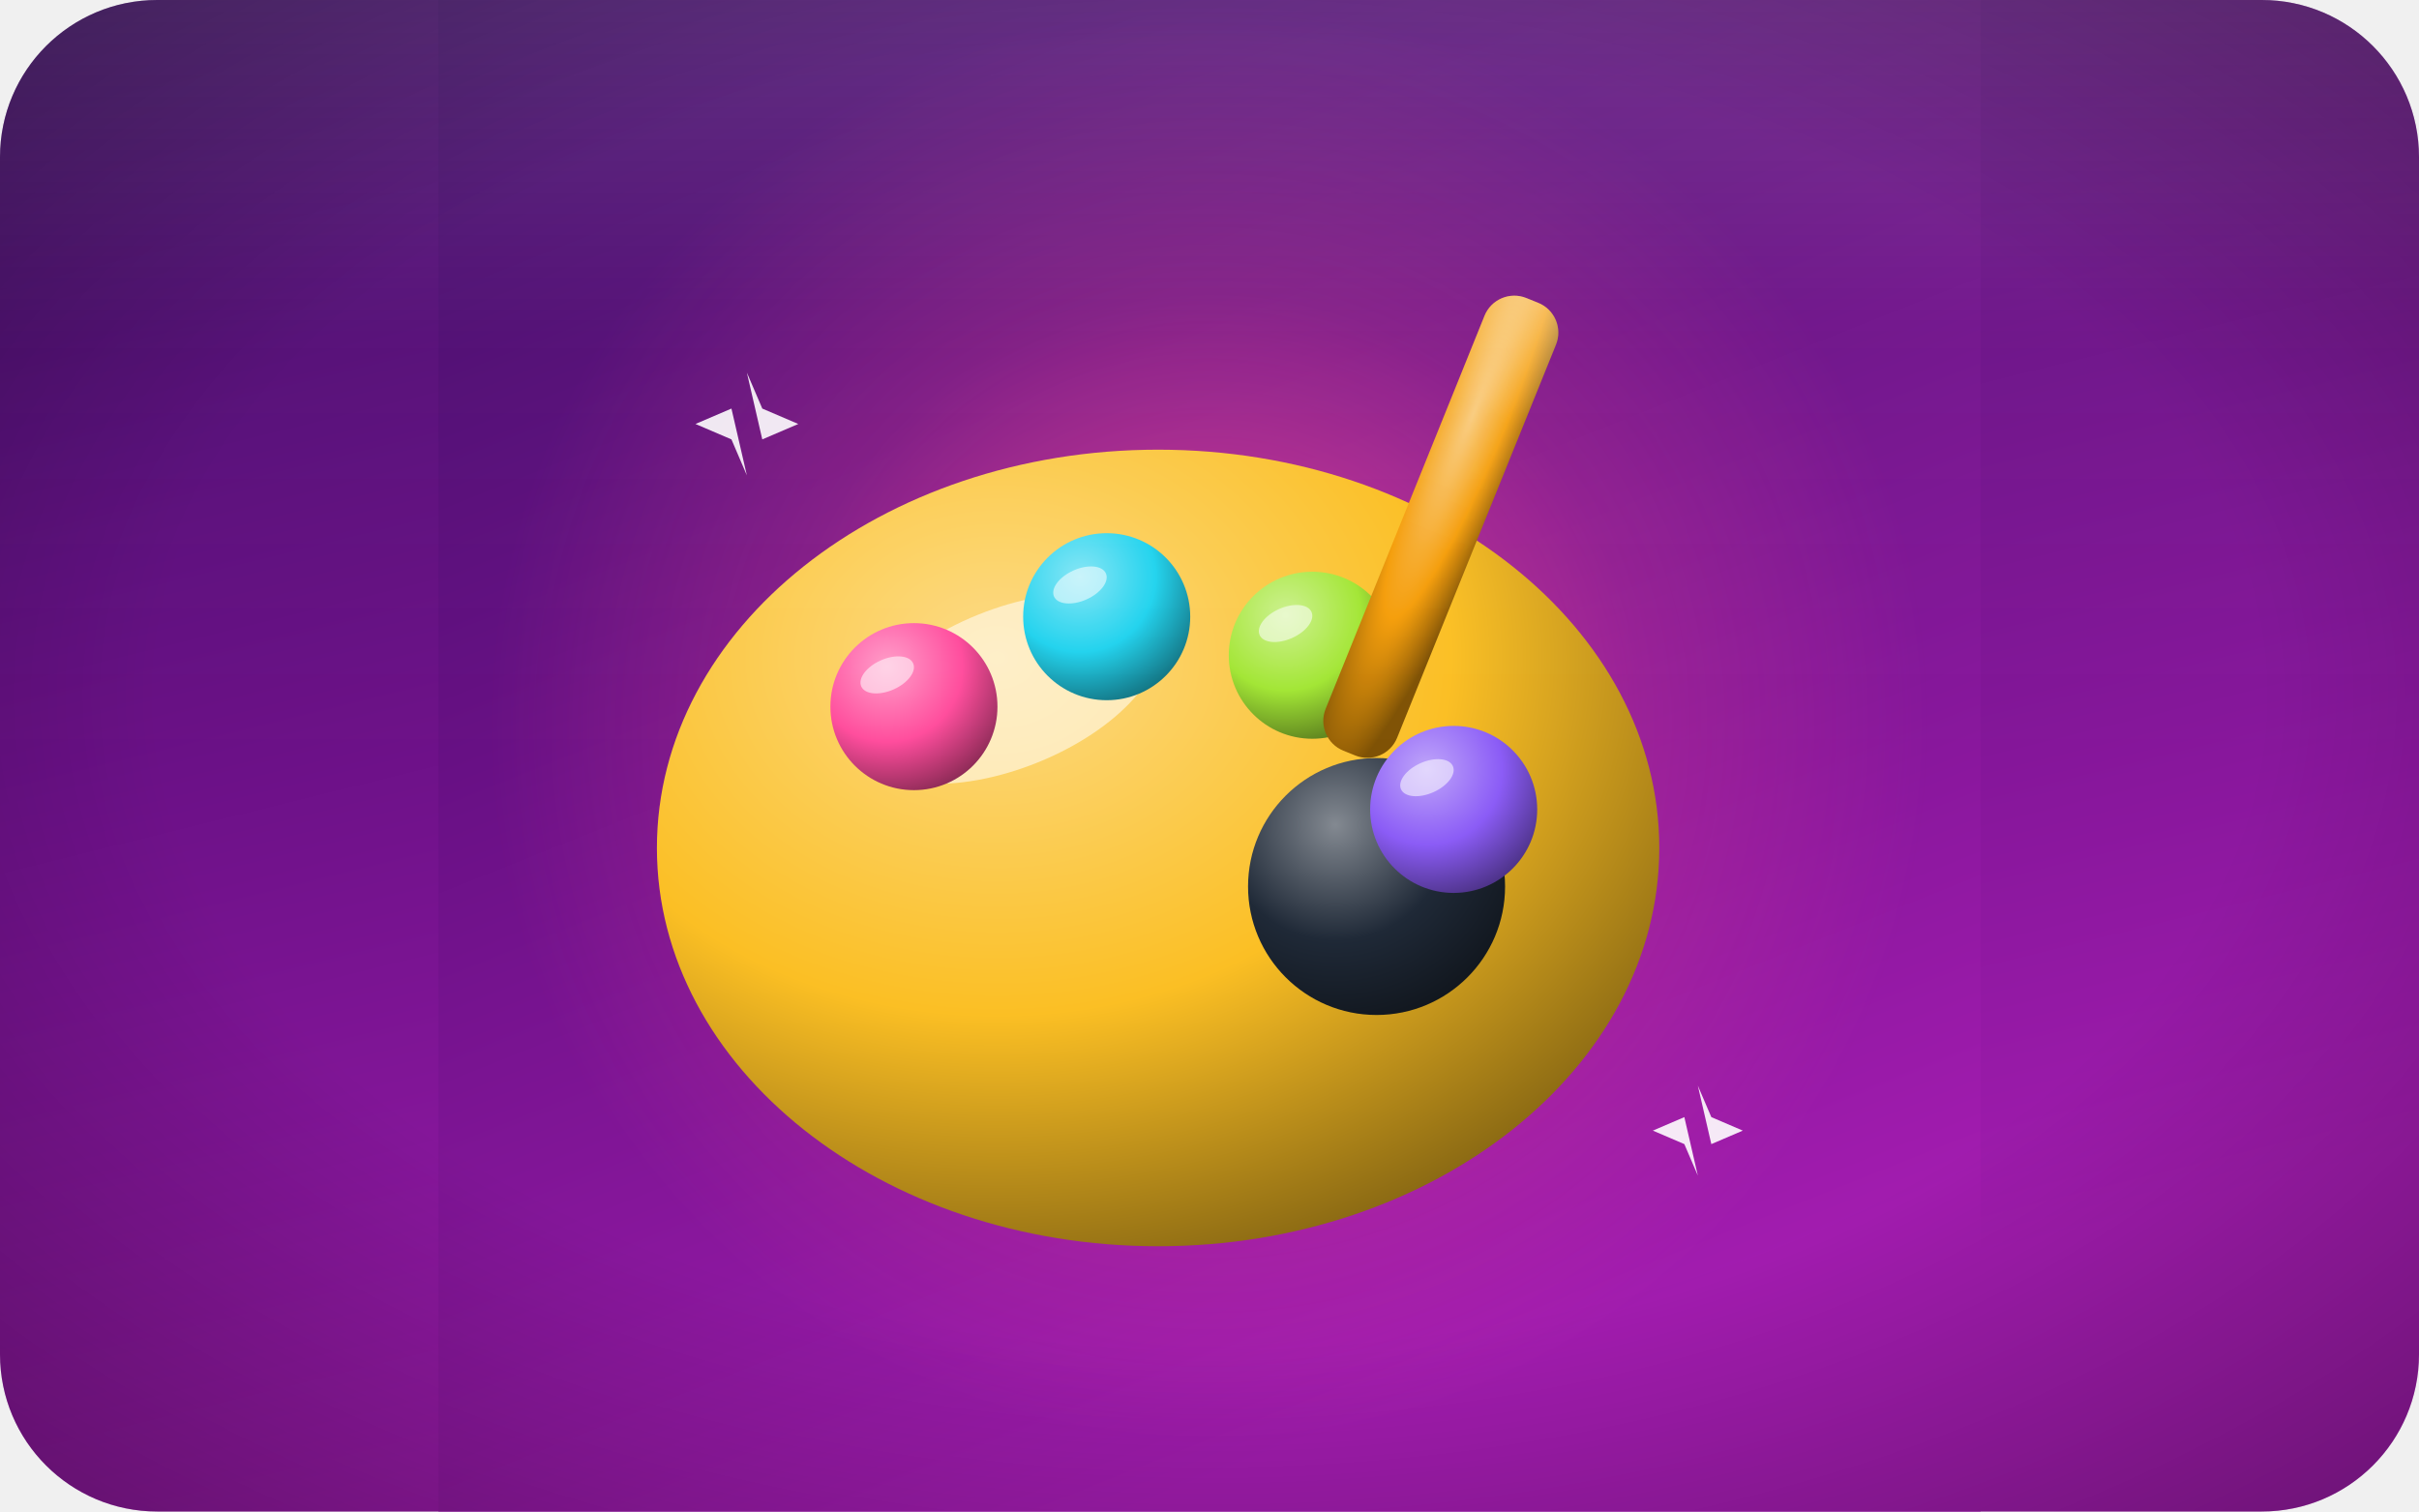
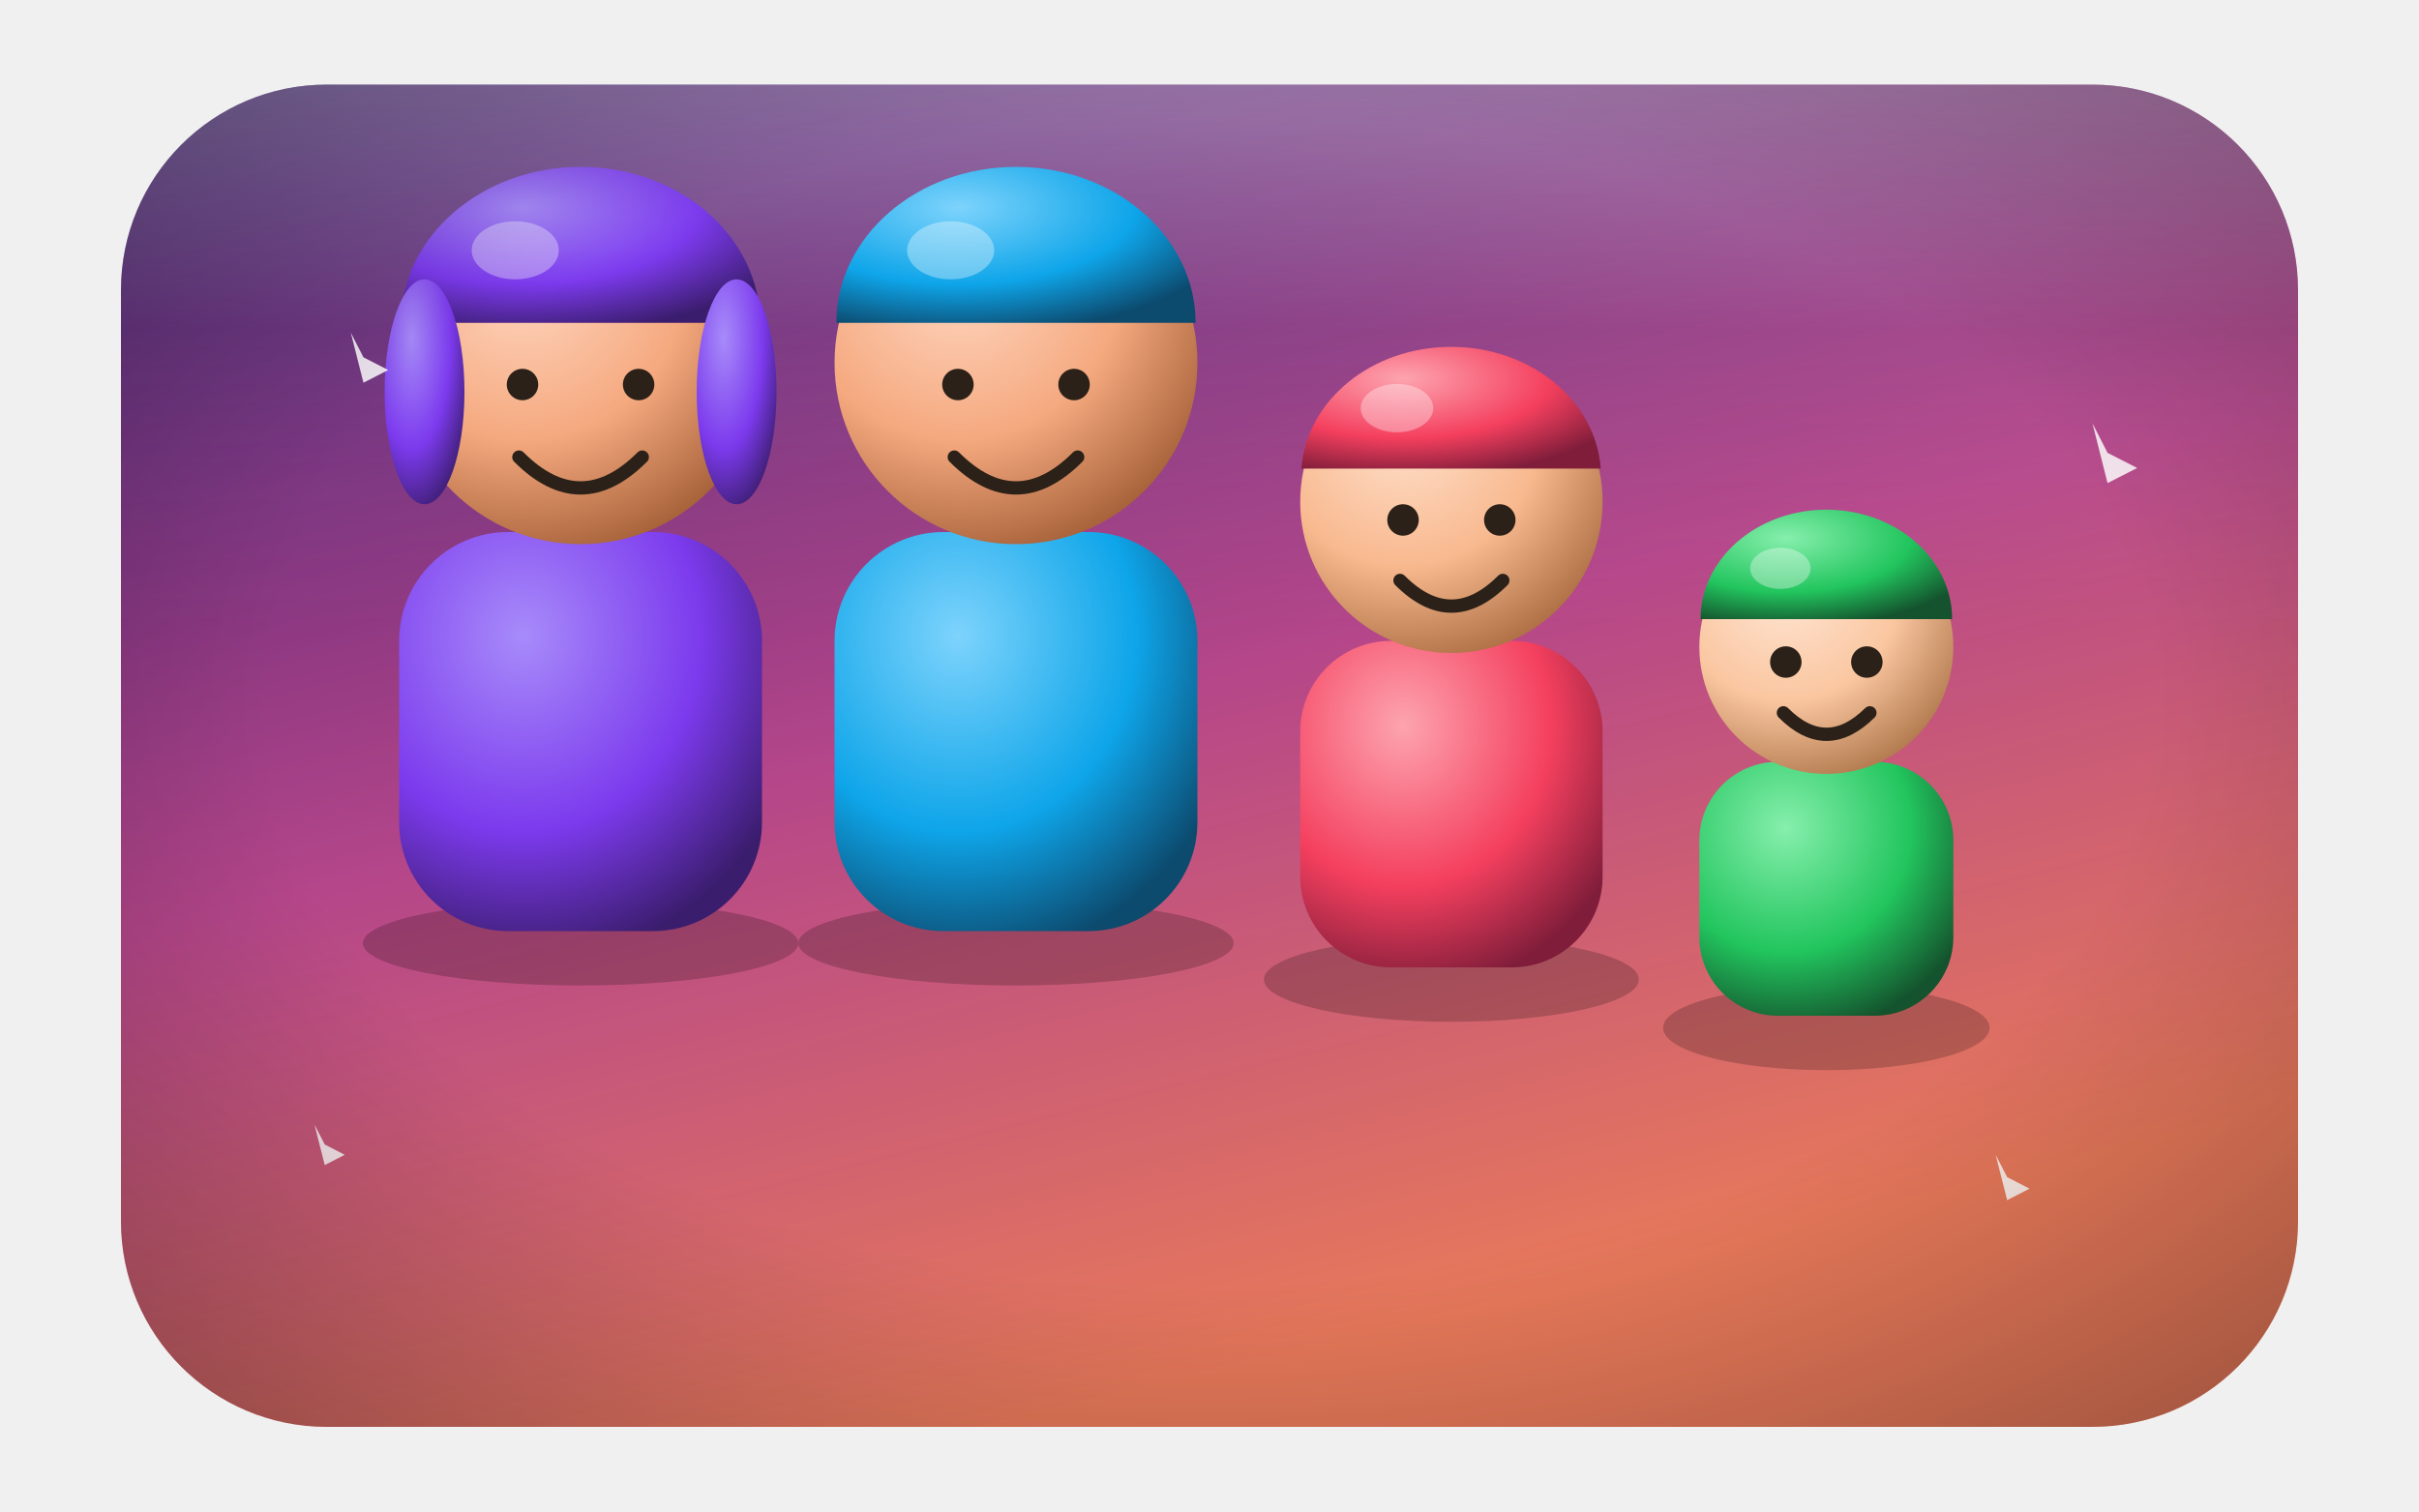
<svg xmlns="http://www.w3.org/2000/svg" viewBox="0 0 400 250" width="400" height="250" role="img">
  <defs>
-     <linearGradient id="a208_bg" x1="0" y1="0" x2="0.4" y2="1">
-       <stop offset="0%" stop-color="#3b0764" />
-       <stop offset="100%" stop-color="#a21caf" />
+     <linearGradient id="fam210_bg" x1="0" y1="0" x2="0.4" y2="1">
+       <stop offset="0%" stop-color="#3a1c71" />
+       <stop offset="55%" stop-color="#b5468a" />
+       <stop offset="100%" stop-color="#e8795a" />
    </linearGradient>
-     <linearGradient id="a208_sheen" x1="0" y1="0" x2="0" y2="1">
-       <stop offset="0%" stop-color="#ffffff" stop-opacity="0.30" />
-       <stop offset="45%" stop-color="#ffffff" stop-opacity="0.05" />
+     <linearGradient id="fam210_sheen" x1="0" y1="0" x2="0" y2="1">
+       <stop offset="0%" stop-color="#ffffff" stop-opacity="0.34" />
+       <stop offset="45%" stop-color="#ffffff" stop-opacity="0.06" />
      <stop offset="100%" stop-color="#ffffff" stop-opacity="0" />
    </linearGradient>
-     <radialGradient id="a208_vig" cx="50%" cy="46%" r="72%">
+     <radialGradient id="fam210_vig" cx="50%" cy="46%" r="72%">
      <stop offset="60%" stop-color="#000000" stop-opacity="0" />
-       <stop offset="100%" stop-color="#000000" stop-opacity="0.32" />
+       <stop offset="100%" stop-color="#000000" stop-opacity="0.30" />
    </radialGradient>
-     <clipPath id="a208_card">
-       <rect width="240" height="240" rx="34" />
+     <clipPath id="fam210_card">
+       <rect x="20" y="14" width="360" height="222" rx="34" />
    </clipPath>
-     <radialGradient id="a208_bl1" cx="50%" cy="50%" r="50%">
-       <stop offset="0%" stop-color="#ff4d9d" stop-opacity="0.80" />
-       <stop offset="60%" stop-color="#ff4d9d" stop-opacity="0.21" />
-       <stop offset="100%" stop-color="#ff4d9d" stop-opacity="0" />
+     <radialGradient id="fam210_s0" cx="34%" cy="26%" r="82%">
+       <stop offset="0%" stop-color="#ffd7c2" />
+       <stop offset="55%" stop-color="#f5a97f" />
+       <stop offset="100%" stop-color="#a15c34" />
    </radialGradient>
-     <radialGradient id="a208_g2" cx="34%" cy="26%" r="82%">
-       <stop offset="0%" stop-color="#fcdb86" />
-       <stop offset="55%" stop-color="#fbbf24" />
-       <stop offset="100%" stop-color="#826312" />
+     <radialGradient id="fam210_h0" cx="34%" cy="26%" r="82%">
+       <stop offset="0%" stop-color="#a78bfa" />
+       <stop offset="60%" stop-color="#7c3aed" />
+       <stop offset="100%" stop-color="#3b1d6e" />
    </radialGradient>
-     <radialGradient id="a208_g3" cx="34%" cy="26%" r="82%">
-       <stop offset="0%" stop-color="#838991" />
-       <stop offset="55%" stop-color="#1f2937" />
-       <stop offset="100%" stop-color="#10151c" />
+     <radialGradient id="fam210_s1" cx="34%" cy="26%" r="82%">
+       <stop offset="0%" stop-color="#ffd7c2" />
+       <stop offset="55%" stop-color="#f5a97f" />
+       <stop offset="100%" stop-color="#a15c34" />
    </radialGradient>
-     <radialGradient id="a208_g4" cx="34%" cy="26%" r="82%">
-       <stop offset="0%" stop-color="#ff9dc9" />
-       <stop offset="55%" stop-color="#ff4d9d" />
-       <stop offset="100%" stop-color="#842851" />
+     <radialGradient id="fam210_h1" cx="34%" cy="26%" r="82%">
+       <stop offset="0%" stop-color="#7dd3fc" />
+       <stop offset="60%" stop-color="#0ea5e9" />
+       <stop offset="100%" stop-color="#0c4a6e" />
    </radialGradient>
-     <radialGradient id="a208_g5" cx="34%" cy="26%" r="82%">
-       <stop offset="0%" stop-color="#85e6f5" />
-       <stop offset="55%" stop-color="#22d3ee" />
-       <stop offset="100%" stop-color="#116d7b" />
+     <radialGradient id="fam210_s2" cx="34%" cy="26%" r="82%">
+       <stop offset="0%" stop-color="#ffe0cc" />
+       <stop offset="55%" stop-color="#f8b98f" />
+       <stop offset="100%" stop-color="#a86a3e" />
    </radialGradient>
-     <radialGradient id="a208_g6" cx="34%" cy="26%" r="82%">
-       <stop offset="0%" stop-color="#ccf18f" />
-       <stop offset="55%" stop-color="#a3e635" />
-       <stop offset="100%" stop-color="#54771b" />
+     <radialGradient id="fam210_h2" cx="34%" cy="26%" r="82%">
+       <stop offset="0%" stop-color="#fda4af" />
+       <stop offset="60%" stop-color="#f43f5e" />
+       <stop offset="100%" stop-color="#7f1d3a" />
    </radialGradient>
-     <radialGradient id="a208_g7" cx="34%" cy="26%" r="82%">
-       <stop offset="0%" stop-color="#bfa5fa" />
-       <stop offset="55%" stop-color="#8b5cf6" />
-       <stop offset="100%" stop-color="#482f7f" />
+     <radialGradient id="fam210_s3" cx="34%" cy="26%" r="82%">
+       <stop offset="0%" stop-color="#ffe6d5" />
+       <stop offset="55%" stop-color="#fac6a0" />
+       <stop offset="100%" stop-color="#ad7448" />
    </radialGradient>
-     <radialGradient id="a208_g8" cx="34%" cy="26%" r="82%">
-       <stop offset="0%" stop-color="#f9c978" />
-       <stop offset="55%" stop-color="#f59e0b" />
-       <stop offset="100%" stop-color="#7f5205" />
+     <radialGradient id="fam210_h3" cx="34%" cy="26%" r="82%">
+       <stop offset="0%" stop-color="#86efac" />
+       <stop offset="60%" stop-color="#22c55e" />
+       <stop offset="100%" stop-color="#14532d" />
    </radialGradient>
-     <clipPath id="a208_card2">
-       <rect width="400" height="250" rx="26" />
-     </clipPath>
  </defs>
-   <g clip-path="url(#a208_card2)">
-     <rect width="400" height="250" fill="url(#a208_bg)" />
-     <g transform="translate(72.50,0) scale(1.0625)">
-       <rect width="240" height="240" fill="url(#a208_bg)" />
-       <circle cx="120" cy="112.8" r="112" fill="url(#a208_bl1)" />
-       <ellipse cx="112" cy="132" rx="78" ry="62" fill="url(#a208_g2)" />
-       <ellipse cx="88.6" cy="107.2" rx="24.96" ry="12.4" fill="#ffffff" opacity="0.55" transform="rotate(-22 88.6 107.2)" />
-       <circle cx="146" cy="138" r="20" fill="url(#a208_g3)" />
-       <circle cx="74" cy="110" r="13" fill="url(#a208_g4)" />
-       <ellipse cx="69.84" cy="105.06" rx="4.42" ry="2.47" fill="#ffffff" opacity="0.55" transform="rotate(-24 69.84 105.06)" />
-       <circle cx="104" cy="96" r="13" fill="url(#a208_g5)" />
-       <ellipse cx="99.84" cy="91.06" rx="4.42" ry="2.47" fill="#ffffff" opacity="0.55" transform="rotate(-24 99.84 91.06)" />
-       <circle cx="136" cy="102" r="13" fill="url(#a208_g6)" />
-       <ellipse cx="131.84" cy="97.06" rx="4.42" ry="2.47" fill="#ffffff" opacity="0.55" transform="rotate(-24 131.84 97.06)" />
-       <circle cx="158" cy="126" r="13" fill="url(#a208_g7)" />
-       <ellipse cx="153.84" cy="121.06" rx="4.42" ry="2.47" fill="#ffffff" opacity="0.55" transform="rotate(-24 153.84 121.06)" />
-       <rect x="150" y="44" width="12" height="76" rx="5" fill="url(#a208_g8)" transform="rotate(22 156 82)" />
-       <rect x="150" y="44" width="12" height="41.8" rx="5" fill="url(#a208_sheen)" transform="rotate(22 156 82)" />
-       <path d="M48 58 L50.4 63.6 L56 66 L50.4 68.4 Z M48 74 L45.6 68.4 L40 66 L45.6 63.6 Z" fill="#ffffff" opacity="0.90" />
-       <path d="M196 169 L198.1 173.9 L203 176 L198.1 178.1 Z M196 183 L193.9 178.1 L189 176 L193.9 173.9 Z" fill="#ffffff" opacity="0.90" />
-     </g>
-     <rect width="400" height="125" fill="url(#a208_sheen)" opacity="0.5" />
-     <rect width="400" height="250" fill="url(#a208_vig)" />
+   <rect x="20" y="14" width="360" height="222" rx="34" fill="url(#fam210_bg)" />
+   <g clip-path="url(#fam210_card)">
+     <rect x="20" y="14" width="360" height="90" fill="url(#fam210_sheen)" />
+     <ellipse cx="96" cy="156" rx="36" ry="7" fill="#000" opacity="0.20" />
+     <rect x="66" y="88" width="60" height="66" rx="18" fill="url(#fam210_h0)" />
+     <circle cx="96" cy="60" r="30" fill="url(#fam210_s0)" />
+     <path d="M 66.3 53.4 a 29.7 25.8 0 0 1 59.4 0 Z" fill="url(#fam210_h0)" />
+     <ellipse cx="70.2" cy="64.8" rx="6.6" ry="18.6" fill="url(#fam210_h0)" />
+     <ellipse cx="121.8" cy="64.8" rx="6.6" ry="18.6" fill="url(#fam210_h0)" />
+     <circle cx="86.4" cy="63.6" r="2.6" fill="#2b2118" />
+     <circle cx="105.6" cy="63.6" r="2.6" fill="#2b2118" />
+     <path d="M 85.8 75.6 q 10.2 10.2 20.4 0" stroke="#2b2118" stroke-width="2.2" fill="none" stroke-linecap="round" />
+     <ellipse cx="85.2" cy="41.4" rx="7.2" ry="4.8" fill="#fff" opacity="0.34" />
+     <ellipse cx="168" cy="156" rx="36" ry="7" fill="#000" opacity="0.20" />
+     <rect x="138" y="88" width="60" height="66" rx="18" fill="url(#fam210_h1)" />
+     <circle cx="168" cy="60" r="30" fill="url(#fam210_s1)" />
+     <path d="M 138.3 53.4 a 29.7 25.8 0 0 1 59.4 0 Z" fill="url(#fam210_h1)" />
+     <circle cx="158.4" cy="63.6" r="2.6" fill="#2b2118" />
+     <circle cx="177.6" cy="63.6" r="2.6" fill="#2b2118" />
+     <path d="M 157.8 75.6 q 10.2 10.2 20.4 0" stroke="#2b2118" stroke-width="2.2" fill="none" stroke-linecap="round" />
+     <ellipse cx="157.2" cy="41.4" rx="7.2" ry="4.8" fill="#fff" opacity="0.34" />
+     <ellipse cx="240" cy="162" rx="31" ry="7" fill="#000" opacity="0.20" />
+     <rect x="215" y="106" width="50" height="54" rx="15" fill="url(#fam210_h2)" />
+     <circle cx="240" cy="83" r="25" fill="url(#fam210_s2)" />
+     <path d="M 215.2 77.5 a 24.8 21.5 0 0 1 49.5 0 Z" fill="url(#fam210_h2)" />
+     <circle cx="232.0" cy="86.0" r="2.6" fill="#2b2118" />
+     <circle cx="248.0" cy="86.0" r="2.6" fill="#2b2118" />
+     <path d="M 231.5 96.0 q 8.5 8.5 17.0 0" stroke="#2b2118" stroke-width="2.2" fill="none" stroke-linecap="round" />
+     <ellipse cx="231.0" cy="67.5" rx="6.0" ry="4.0" fill="#fff" opacity="0.34" />
+     <ellipse cx="302" cy="170" rx="27" ry="7" fill="#000" opacity="0.20" />
+     <rect x="281" y="126" width="42" height="42" rx="13" fill="url(#fam210_h3)" />
+     <circle cx="302" cy="107" r="21" fill="url(#fam210_s3)" />
+     <path d="M 281.2 102.4 a 20.8 18.1 0 0 1 41.6 0 Z" fill="url(#fam210_h3)" />
+     <circle cx="295.3" cy="109.5" r="2.6" fill="#2b2118" />
+     <circle cx="308.7" cy="109.5" r="2.6" fill="#2b2118" />
+     <path d="M 294.9 117.9 q 7.1 7.1 14.3 0" stroke="#2b2118" stroke-width="2.2" fill="none" stroke-linecap="round" />
+     <ellipse cx="294.4" cy="94.0" rx="5.0" ry="3.4" fill="#fff" opacity="0.34" />
+     <path d="M 58 55 l 2.1 4.1 l 4.1 2.1 l -4.1 2.1 Z" fill="#fff" opacity="0.85" />
+     <path d="M 346 70 l 2.5 4.9 l 4.9 2.5 l -4.9 2.5 Z" fill="#fff" opacity="0.85" />
+     <path d="M 330 191 l 1.9 3.7 l 3.7 1.9 l -3.7 1.9 Z" fill="#fff" opacity="0.85" />
+     <path d="M 52 186 l 1.7 3.3 l 3.3 1.7 l -3.3 1.7 Z" fill="#fff" opacity="0.85" />
+     <rect x="20" y="14" width="360" height="222" rx="34" fill="url(#fam210_vig)" />
  </g>
</svg>
